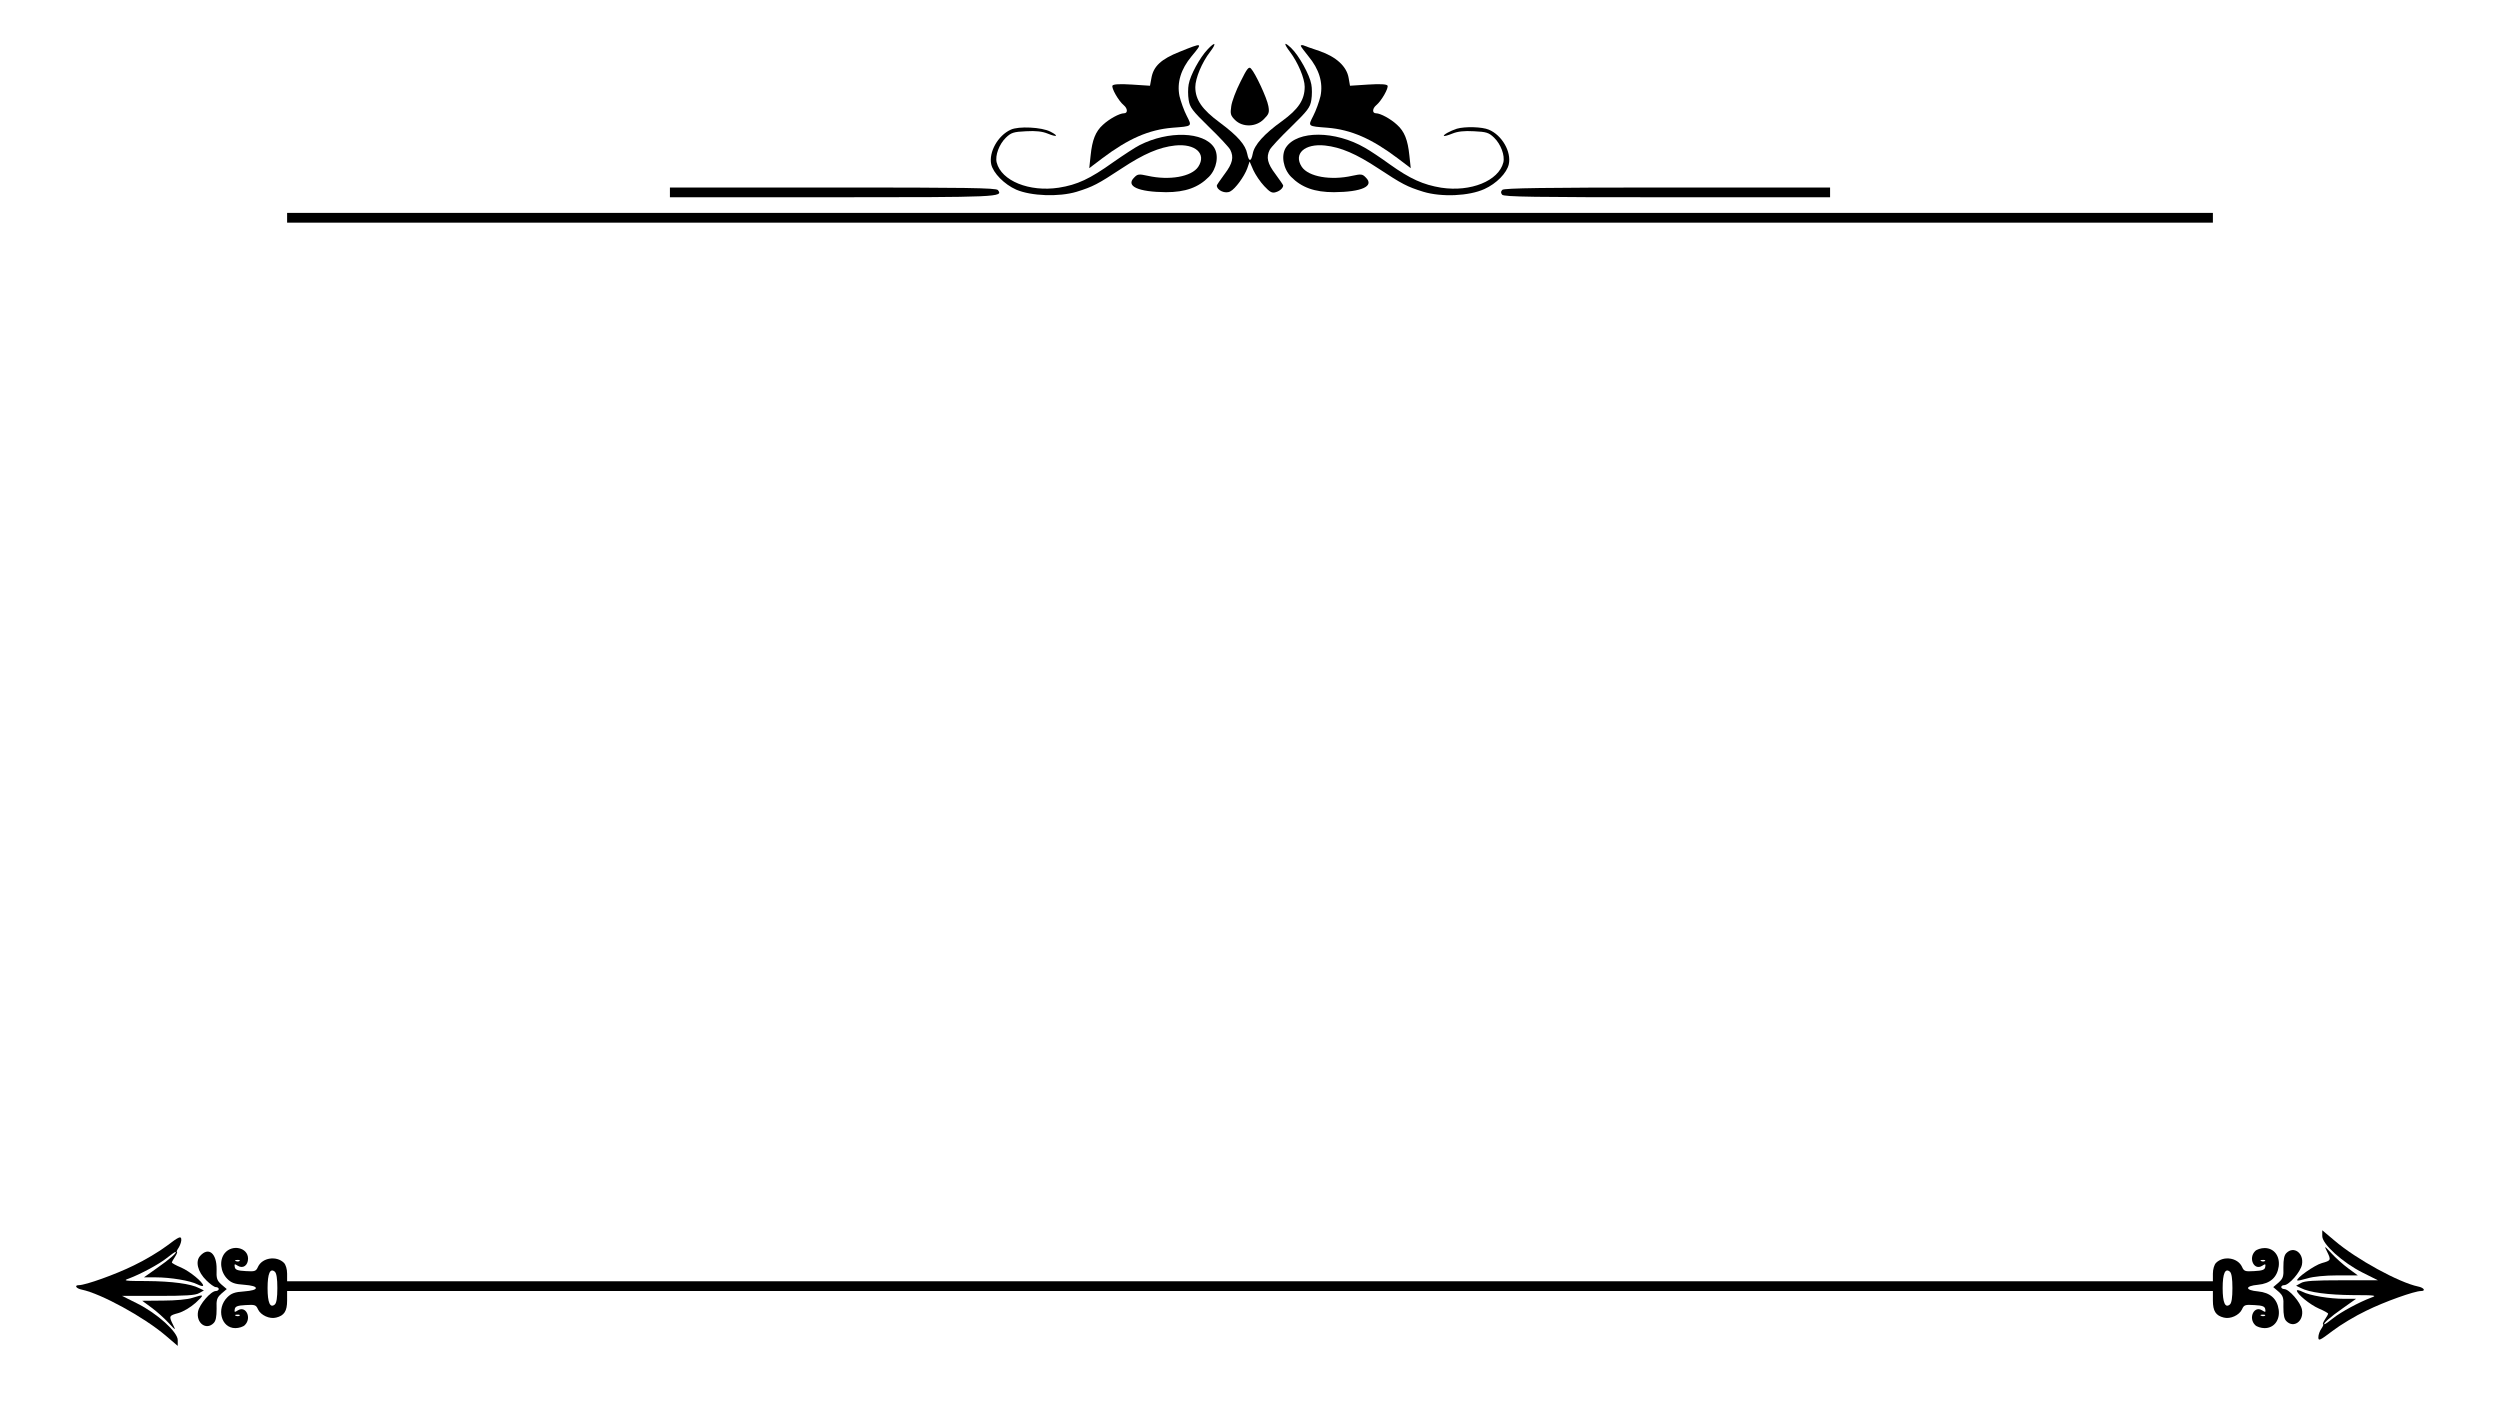
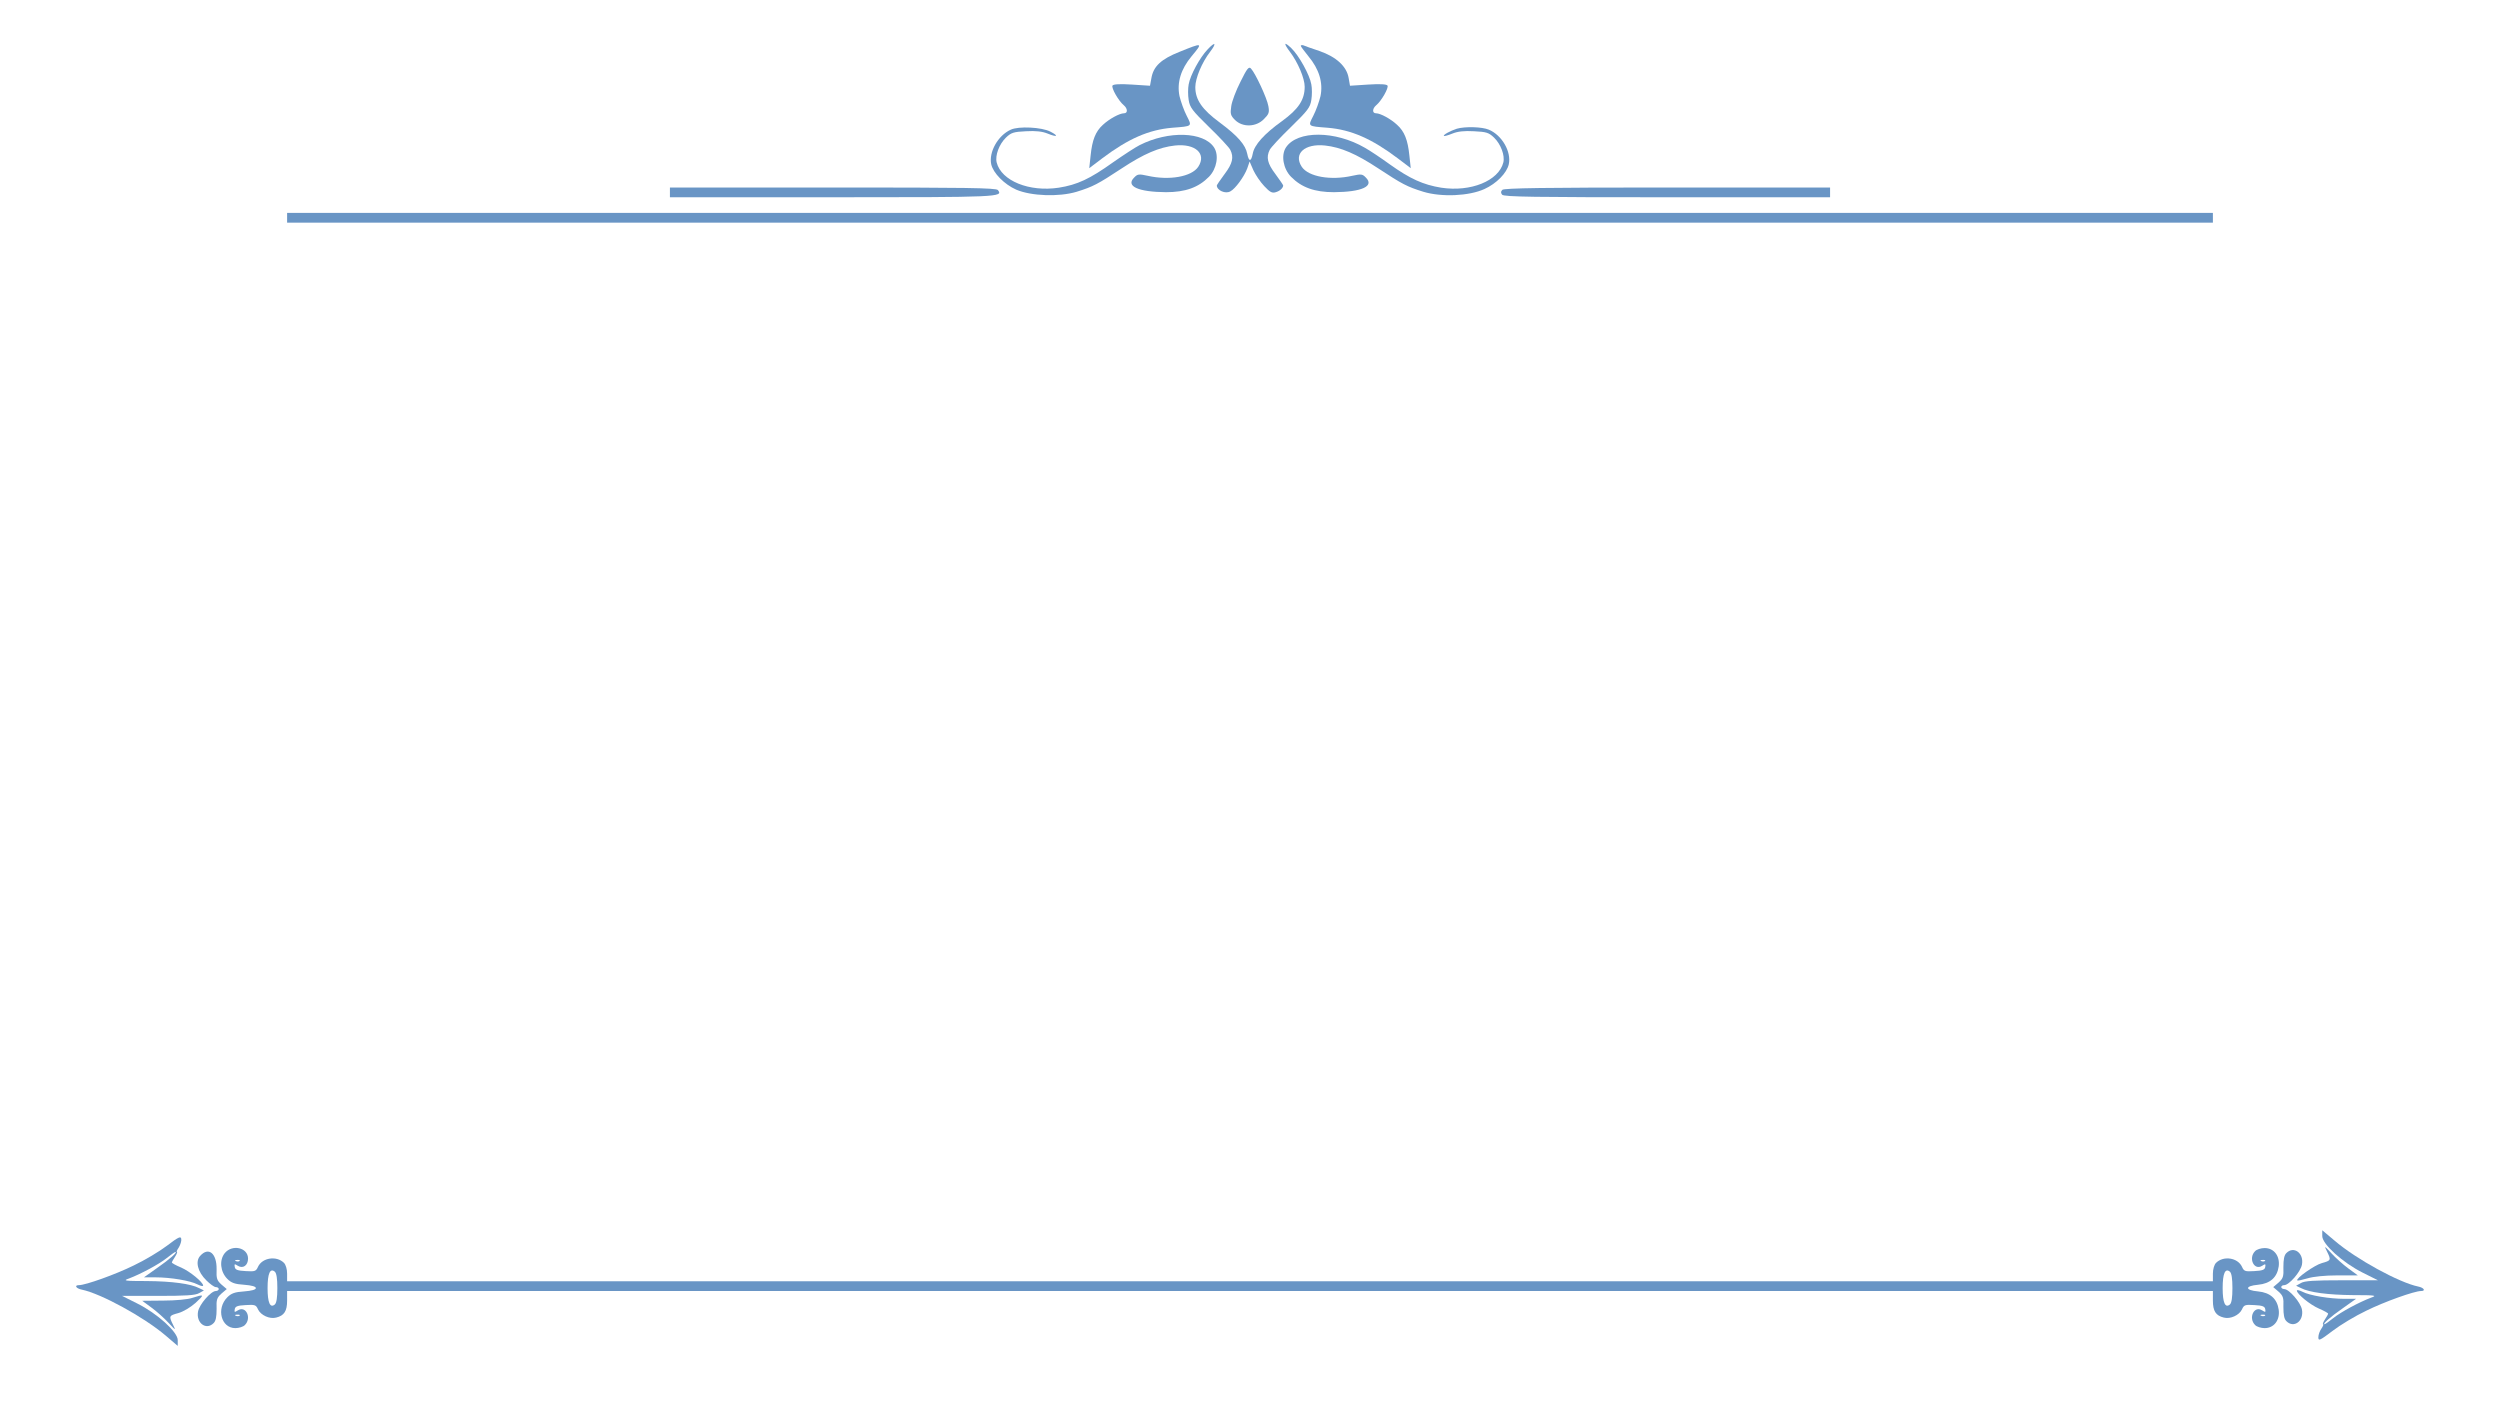
<svg xmlns="http://www.w3.org/2000/svg" version="1.0" width="1280pt" height="720pt" viewBox="0 0 1280 720" preserveAspectRatio="xMidYMid meet">
-   <g transform="translate(0,720) scale(0.1,-0.1)" fill="#000000" stroke="none">
+   <g transform="translate(0,720) scale(0.1,-0.1)" fill="#6995c5" stroke="none">
    <path d="M6183 6947 c-40 -42 -89 -132 -97 -179 -4 -20 -4 -56 0 -80 6 -38 18 -54 104 -138 54 -52 103 -105 109 -117 19 -38 12 -70 -29 -124 -22 -30 -40 -56 -40 -59 1 -25 44 -44 69 -30 26 13 72 77 87 118 l12 35 19 -44 c11 -24 36 -61 56 -82 29 -31 40 -37 59 -31 21 6 37 21 38 34 0 3 -18 29 -40 59 -41 54 -48 86 -29 124 6 12 55 65 109 117 86 84 98 100 104 138 4 24 4 60 0 80 -8 48 -64 149 -103 186 -38 36 -40 25 -6 -20 40 -53 75 -135 75 -178 0 -67 -32 -115 -116 -176 -92 -66 -142 -122 -150 -167 -8 -42 -20 -42 -28 -1 -9 47 -50 93 -140 160 -91 67 -126 117 -126 182 0 45 34 127 76 181 35 46 26 54 -13 12z" />
    <path d="M6040 6935 c-96 -38 -135 -75 -145 -136 l-7 -38 -92 6 c-63 4 -95 2 -100 -5 -7 -12 31 -79 58 -101 20 -17 21 -41 1 -41 -23 0 -76 -29 -108 -59 -38 -34 -55 -78 -63 -157 l-7 -65 66 50 c134 101 239 147 360 157 103 8 101 6 73 61 -14 27 -30 72 -37 101 -14 69 7 138 62 204 59 71 58 71 -61 23z" />
    <path d="M6660 6965 c0 -3 18 -27 39 -53 55 -66 76 -135 62 -204 -7 -29 -23 -74 -37 -101 -28 -55 -30 -53 73 -61 121 -10 226 -56 360 -157 l66 -50 -7 65 c-8 79 -25 123 -63 157 -32 30 -85 59 -108 59 -20 0 -19 24 1 41 27 22 65 89 58 101 -5 7 -37 9 -100 5 l-92 -6 -7 40 c-10 59 -63 108 -150 138 -39 13 -76 26 -82 29 -7 2 -13 1 -13 -3z" />
    <path d="M6351 6781 c-23 -45 -44 -101 -47 -125 -6 -39 -3 -48 19 -70 39 -39 108 -37 148 4 26 26 29 34 23 67 -7 41 -67 169 -89 192 -11 12 -20 1 -54 -68z" />
    <path d="M5175 6536 c-66 -30 -113 -115 -100 -177 10 -45 67 -103 128 -130 77 -33 219 -38 309 -11 84 26 110 40 230 119 115 76 193 109 274 118 104 11 163 -42 119 -109 -34 -51 -148 -71 -259 -46 -45 10 -52 9 -69 -9 -45 -44 20 -74 163 -75 99 0 166 24 220 79 40 41 52 110 26 150 -53 81 -233 87 -381 12 -22 -11 -83 -51 -136 -88 -119 -85 -183 -115 -278 -130 -151 -23 -294 35 -318 129 -9 36 13 94 47 127 27 26 39 30 103 33 51 3 84 -1 111 -12 49 -20 59 -13 14 10 -44 23 -163 29 -203 10z" />
    <path d="M7459 6541 c-34 -11 -72 -32 -66 -37 2 -2 21 3 43 12 27 11 60 15 111 12 64 -3 76 -7 103 -33 34 -33 56 -91 47 -127 -24 -94 -167 -152 -318 -129 -92 15 -159 45 -264 120 -44 32 -101 70 -126 84 -153 89 -347 90 -405 2 -26 -40 -14 -109 26 -150 54 -55 121 -79 220 -79 143 1 208 31 163 75 -17 18 -24 19 -69 9 -111 -25 -225 -5 -259 46 -44 67 15 120 119 109 81 -9 159 -42 274 -118 120 -79 146 -93 230 -119 93 -28 233 -22 312 14 62 28 115 82 125 127 14 64 -35 149 -102 177 -35 15 -122 17 -164 5z" />
    <path d="M3430 6215 l0 -25 833 0 c854 0 875 1 846 37 -9 11 -166 13 -845 13 l-834 0 0 -25z" />
    <path d="M7692 6228 c-8 -8 -9 -15 -1 -25 9 -11 166 -13 845 -13 l834 0 0 25 0 25 -833 0 c-625 0 -836 -3 -845 -12z" />
    <path d="M1470 6085 l0 -25 4930 0 4930 0 0 25 0 25 -4930 0 -4930 0 0 -25z" />
    <path d="M11890 871 c0 -41 105 -136 207 -187 l78 -39 -185 0 c-139 0 -191 -3 -209 -14 l-25 -14 25 -12 c42 -22 138 -35 268 -36 115 0 123 -2 91 -13 -61 -23 -154 -73 -194 -105 -21 -17 -41 -31 -44 -31 -13 0 30 38 92 81 l69 49 -59 0 c-77 0 -179 17 -215 36 -16 8 -29 11 -29 6 0 -17 67 -72 113 -92 26 -11 47 -23 47 -26 0 -3 -7 -16 -16 -29 -9 -14 -13 -25 -10 -25 4 0 0 -10 -8 -22 -9 -12 -16 -32 -16 -45 0 -20 7 -17 73 33 39 30 117 77 172 103 93 46 247 101 281 101 25 0 15 17 -15 23 -97 20 -316 139 -428 235 l-63 53 0 -30z" />
    <path d="M855 822 c-38 -29 -115 -75 -170 -101 -93 -46 -247 -101 -281 -101 -25 0 -15 -17 15 -23 97 -20 316 -139 429 -235 l62 -53 0 30 c0 41 -105 136 -207 187 l-78 39 185 0 c139 0 191 3 209 14 l25 14 -25 12 c-42 22 -138 35 -268 36 -115 0 -123 2 -91 13 61 23 154 73 194 105 21 17 41 31 44 31 13 0 -30 -38 -92 -81 l-69 -49 59 0 c77 0 179 -17 215 -36 16 -8 29 -11 29 -6 0 17 -67 72 -112 92 -27 11 -48 23 -48 26 0 3 7 16 16 29 9 14 13 25 10 25 -4 0 1 11 10 24 8 14 14 33 12 43 -2 15 -14 10 -73 -35z" />
    <path d="M11914 793 c22 -45 21 -47 -26 -60 -37 -10 -135 -79 -126 -89 2 -2 26 3 53 11 29 9 90 15 152 15 l105 0 -49 36 c-26 19 -65 54 -86 77 -37 40 -38 40 -23 10z" />
    <path d="M1150 783 c-28 -36 -22 -95 14 -131 20 -20 38 -27 86 -30 39 -3 60 -9 60 -17 0 -8 -21 -14 -60 -17 -48 -3 -66 -10 -86 -30 -58 -58 -32 -158 41 -158 18 0 41 7 49 16 36 36 5 101 -36 75 -17 -11 -19 -10 -16 6 2 14 14 19 56 21 47 3 53 1 63 -22 14 -30 60 -51 93 -42 41 10 56 33 56 87 l0 49 4930 0 4930 0 0 -49 c0 -54 15 -77 56 -87 33 -9 79 12 93 42 10 23 16 25 63 22 42 -2 54 -7 56 -21 3 -16 1 -17 -16 -6 -41 26 -72 -39 -36 -75 8 -9 31 -16 49 -16 48 0 79 41 72 94 -8 56 -43 88 -106 94 -68 6 -68 28 0 34 63 6 98 38 106 94 7 53 -24 94 -72 94 -18 0 -41 -7 -49 -16 -36 -36 -5 -101 36 -75 17 11 19 10 16 -6 -2 -14 -14 -19 -56 -21 -47 -3 -53 -1 -63 22 -22 47 -95 58 -133 20 -9 -9 -16 -32 -16 -55 l0 -39 -4930 0 -4930 0 0 39 c0 23 -7 46 -16 55 -38 38 -111 27 -133 -20 -10 -23 -16 -25 -63 -22 -42 2 -54 7 -56 21 -3 16 -1 17 16 6 26 -16 52 2 52 37 0 57 -82 75 -120 27z m77 -39 c-3 -3 -12 -4 -19 -1 -8 3 -5 6 6 6 11 1 17 -2 13 -5z m10370 0 c-3 -3 -12 -4 -19 -1 -8 3 -5 6 6 6 11 1 17 -2 13 -5z m-10177 -139 c0 -48 -4 -76 -13 -84 -24 -20 -37 9 -37 84 0 75 13 104 37 84 9 -8 13 -36 13 -84z m10010 0 c0 -48 -4 -76 -13 -84 -24 -20 -37 9 -37 84 0 75 13 104 37 84 9 -8 13 -36 13 -84z m-10203 -141 c-3 -3 -12 -4 -19 -1 -8 3 -5 6 6 6 11 1 17 -2 13 -5z m10370 0 c-3 -3 -12 -4 -19 -1 -8 3 -5 6 6 6 11 1 17 -2 13 -5z" />
    <path d="M11706 784 c-11 -11 -15 -32 -15 -72 2 -49 -2 -58 -25 -79 l-27 -23 27 -23 c23 -21 27 -30 25 -79 0 -40 4 -61 15 -72 38 -39 91 0 80 59 -7 37 -66 105 -91 105 -8 0 -15 5 -15 10 0 6 7 10 15 10 25 0 84 68 91 105 11 59 -42 98 -80 59z" />
    <path d="M1025 770 c-26 -28 -13 -82 31 -125 19 -19 41 -35 49 -35 8 0 15 -4 15 -10 0 -5 -7 -10 -15 -10 -25 0 -84 -68 -91 -105 -11 -59 42 -98 80 -59 11 11 15 32 15 72 -2 49 2 58 25 79 l27 23 -27 23 c-23 21 -27 30 -25 79 1 81 -41 116 -84 68z" />
    <path d="M985 555 c-22 -8 -88 -14 -148 -14 l-109 -1 49 -36 c26 -19 65 -54 86 -77 37 -40 38 -40 23 -10 -22 45 -21 47 27 60 25 7 62 29 88 52 47 43 46 46 -16 26z" />
  </g>
</svg>
